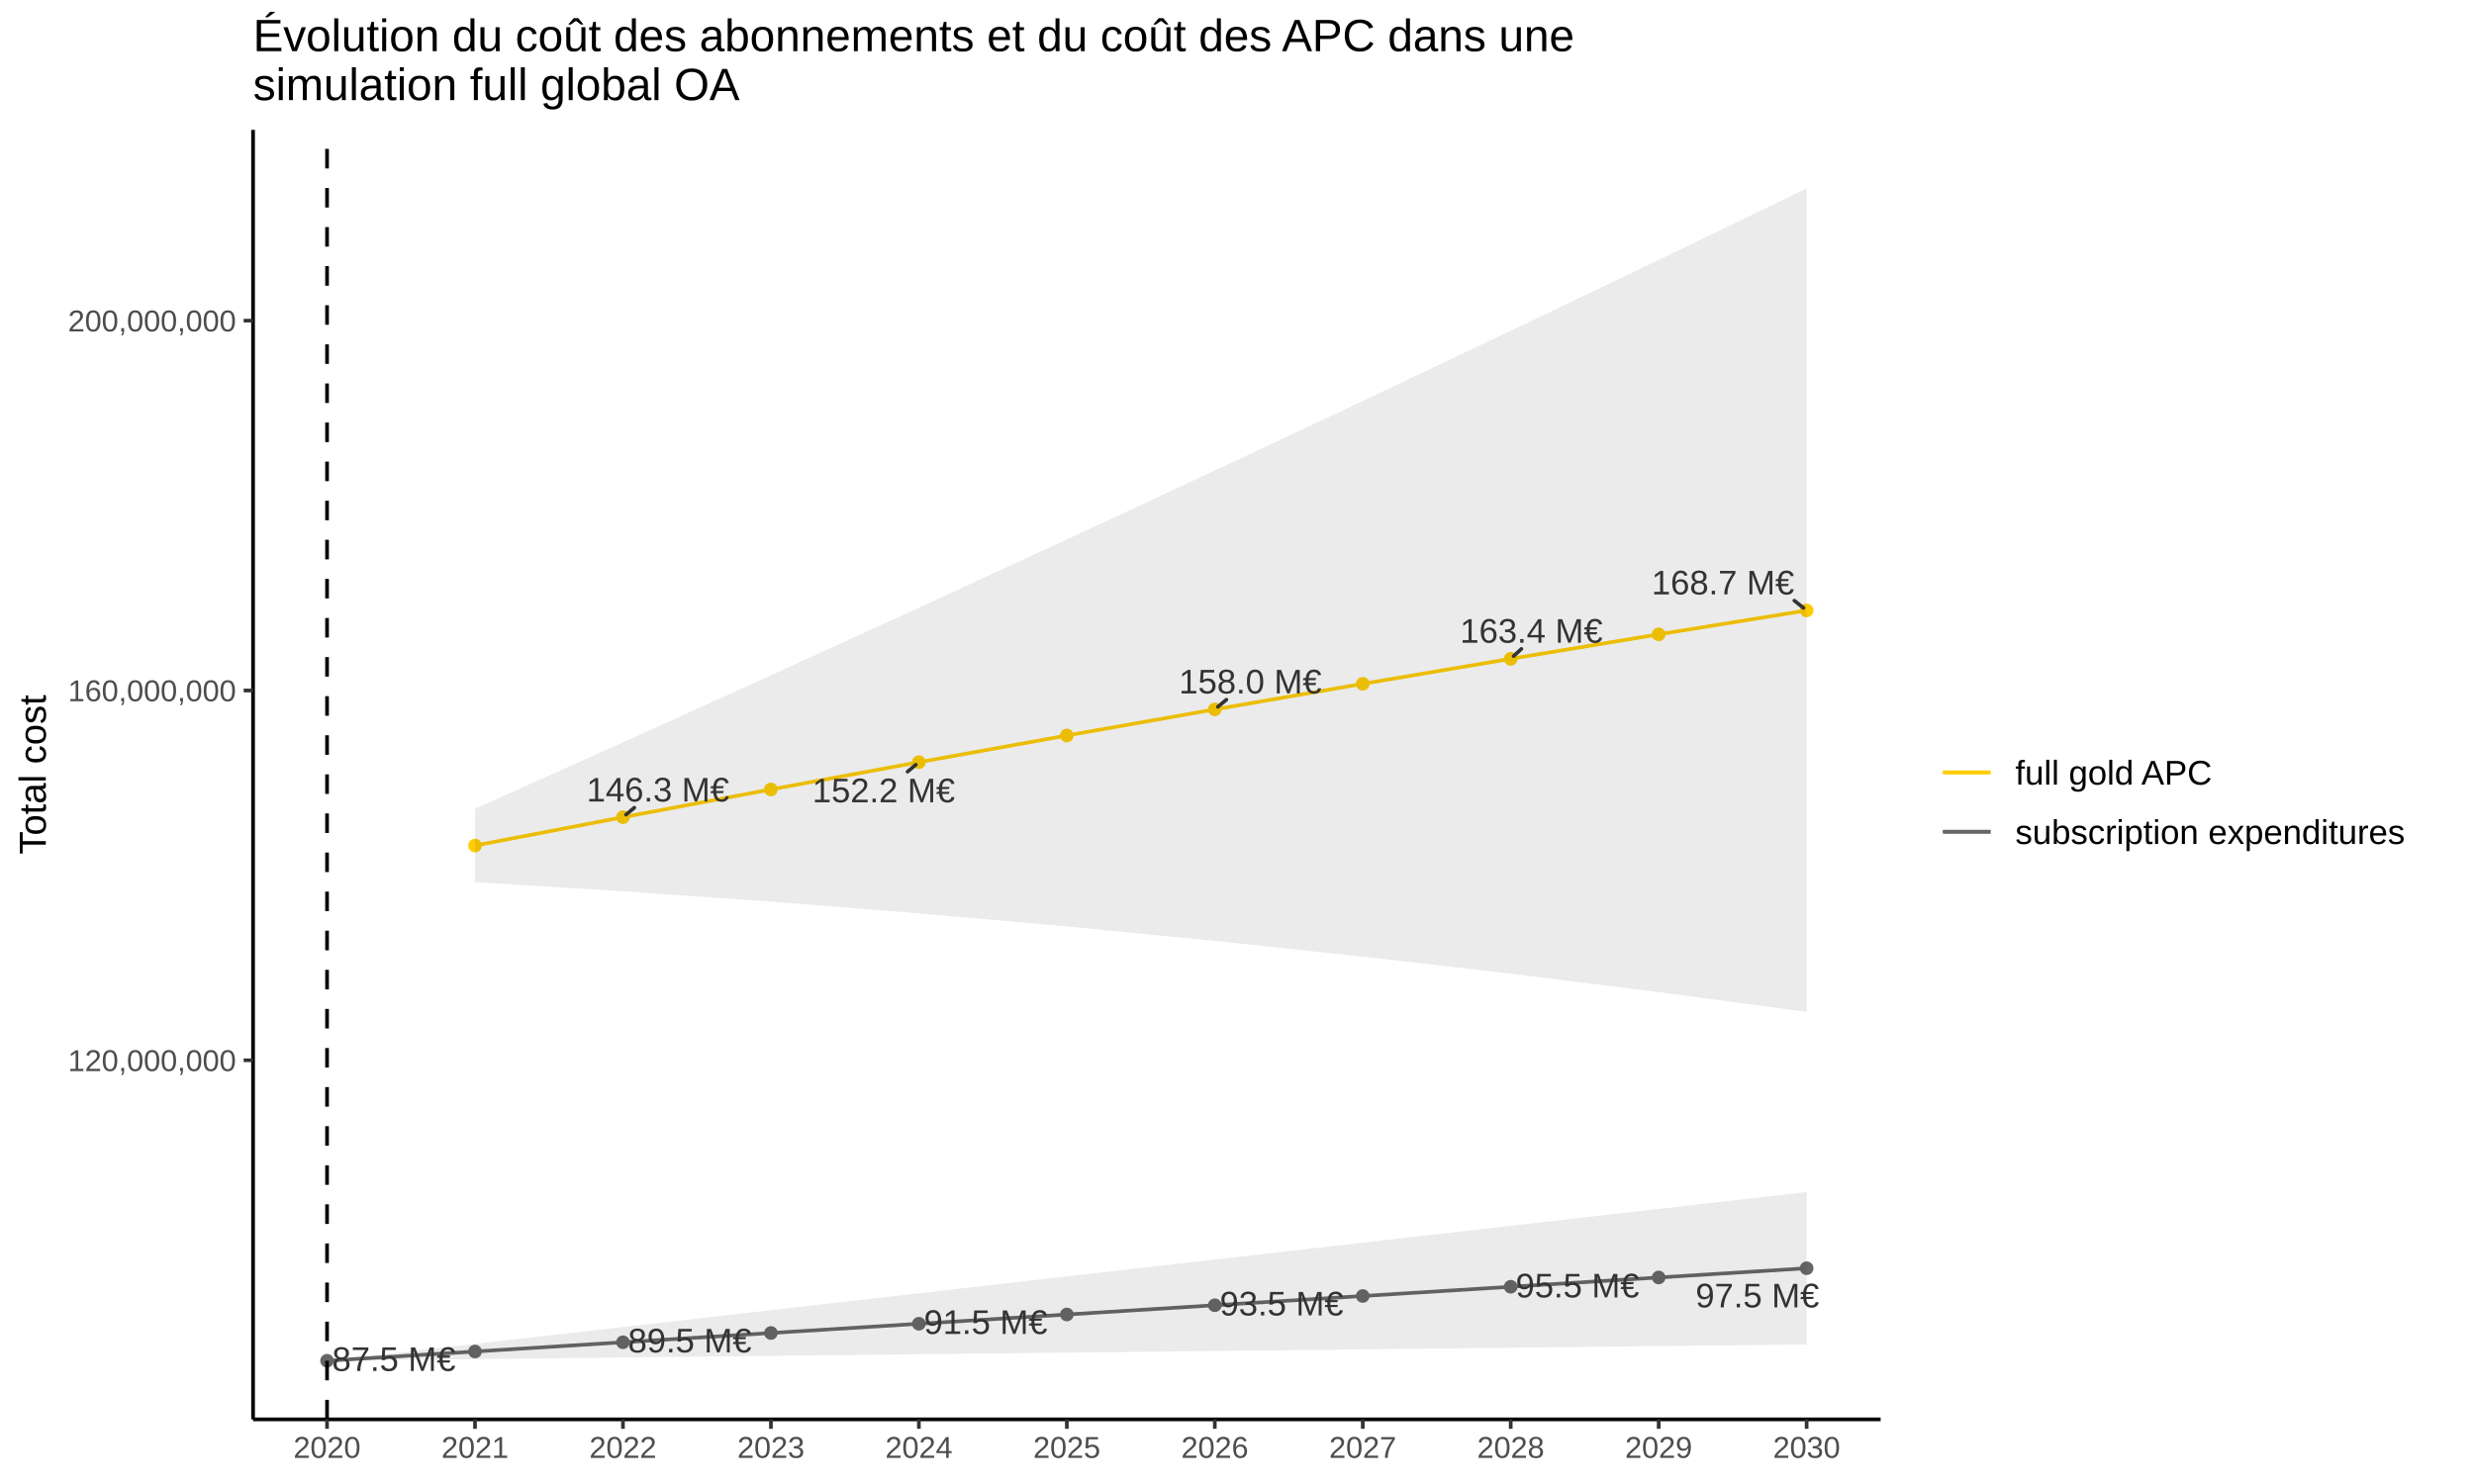
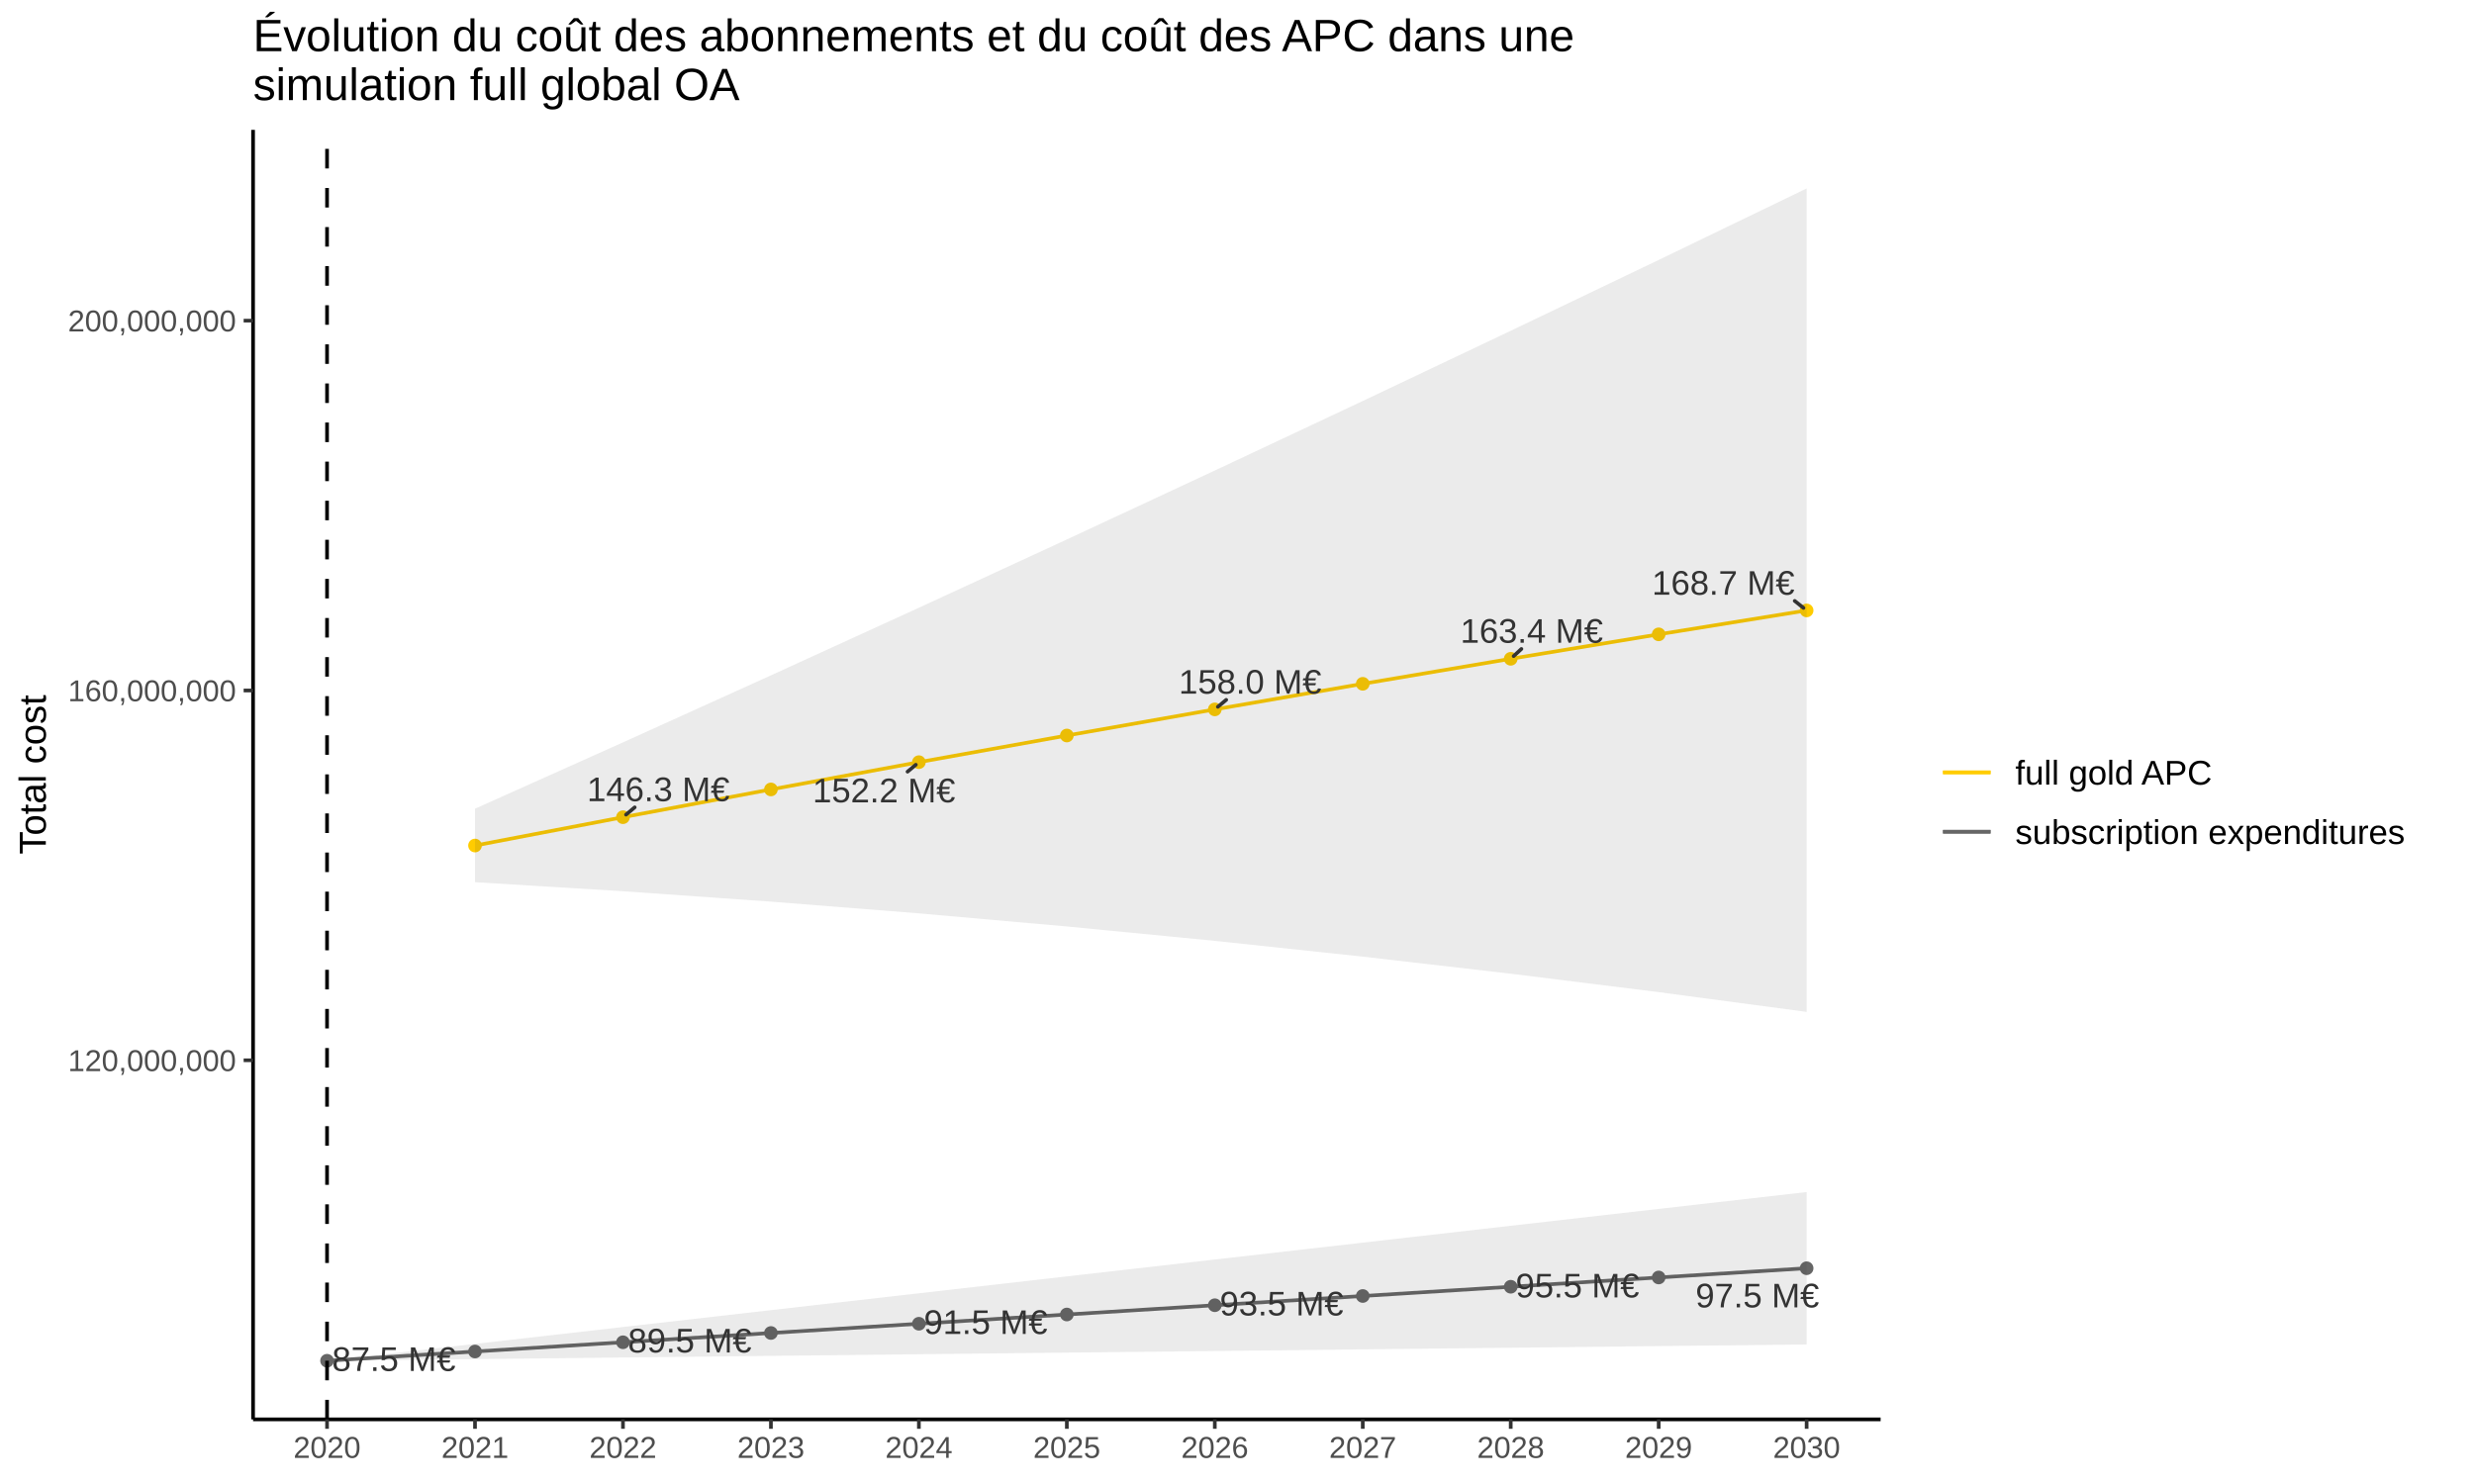
<svg xmlns="http://www.w3.org/2000/svg" class="svglite" width="720.00pt" height="432.00pt" viewBox="0 0 720.00 432.00">
  <defs>
    <style type="text/css">
    .svglite line, .svglite polyline, .svglite polygon, .svglite path, .svglite rect, .svglite circle {
      fill: none;
      stroke: #000000;
      stroke-linecap: round;
      stroke-linejoin: round;
      stroke-miterlimit: 10.00;
    }
    .svglite text {
      white-space: pre;
    }
  </style>
  </defs>
  <rect width="100%" height="100%" style="stroke: none; fill: #FFFFFF;" />
  <defs>
    <clipPath id="cpMC4wMHw3MjAuMDB8MC4wMHw0MzIuMDA=">
      <rect x="0.00" y="0.00" width="720.00" height="432.00" />
    </clipPath>
  </defs>
  <g clip-path="url(#cpMC4wMHw3MjAuMDB8MC4wMHw0MzIuMDA=)">
    <rect x="0" y="0" width="720.00" height="432.00" style="stroke-width: 1.07; stroke: #FFFFFF; fill: #FFFFFF;" />
  </g>
  <defs>
    <clipPath id="cpNzMuNjV8NTQ3LjMxfDM3LjgwfDQxMy4xOQ==">
      <rect x="73.65" y="37.80" width="473.65" height="375.39" />
    </clipPath>
  </defs>
  <g clip-path="url(#cpNzMuNjV8NTQ3LjMxfDM3LjgwfDQxMy4xOQ==)">
    <rect x="73.65" y="37.80" width="473.65" height="375.39" style="stroke-width: 1.07; stroke: none; fill: #FFFFFF;" />
    <polyline points="95.18,396.12 138.24,393.43 181.30,390.74 224.36,388.04 267.42,385.35 310.48,382.66 353.54,379.96 396.60,377.27 439.66,374.58 482.72,371.88 525.78,369.19 " style="stroke-width: 1.07; stroke: #666666; stroke-linecap: butt;" />
    <polyline points="138.24,246.14 181.30,237.89 224.36,229.81 267.42,221.87 310.48,214.11 353.54,206.51 396.60,199.06 439.66,191.78 482.72,184.66 525.78,177.70 " style="stroke-width: 1.07; stroke: #FFCC00; stroke-linecap: butt;" />
    <circle cx="95.18" cy="396.12" r="1.63" style="stroke-width: 0.71; stroke: #666666; fill: #666666;" />
    <circle cx="138.24" cy="393.43" r="1.63" style="stroke-width: 0.71; stroke: #666666; fill: #666666;" />
    <circle cx="181.30" cy="390.74" r="1.63" style="stroke-width: 0.71; stroke: #666666; fill: #666666;" />
    <circle cx="224.36" cy="388.04" r="1.63" style="stroke-width: 0.71; stroke: #666666; fill: #666666;" />
    <circle cx="267.42" cy="385.35" r="1.63" style="stroke-width: 0.71; stroke: #666666; fill: #666666;" />
    <circle cx="310.48" cy="382.66" r="1.63" style="stroke-width: 0.71; stroke: #666666; fill: #666666;" />
    <circle cx="353.54" cy="379.96" r="1.63" style="stroke-width: 0.71; stroke: #666666; fill: #666666;" />
    <circle cx="396.60" cy="377.27" r="1.63" style="stroke-width: 0.71; stroke: #666666; fill: #666666;" />
    <circle cx="439.66" cy="374.58" r="1.63" style="stroke-width: 0.71; stroke: #666666; fill: #666666;" />
    <circle cx="482.72" cy="371.88" r="1.63" style="stroke-width: 0.71; stroke: #666666; fill: #666666;" />
    <circle cx="525.78" cy="369.19" r="1.63" style="stroke-width: 0.71; stroke: #666666; fill: #666666;" />
    <circle cx="138.24" cy="246.14" r="1.63" style="stroke-width: 0.71; stroke: #FFCC00; fill: #FFCC00;" />
    <circle cx="181.30" cy="237.89" r="1.63" style="stroke-width: 0.71; stroke: #FFCC00; fill: #FFCC00;" />
    <circle cx="224.36" cy="229.81" r="1.63" style="stroke-width: 0.71; stroke: #FFCC00; fill: #FFCC00;" />
    <circle cx="267.42" cy="221.87" r="1.63" style="stroke-width: 0.71; stroke: #FFCC00; fill: #FFCC00;" />
    <circle cx="310.48" cy="214.11" r="1.63" style="stroke-width: 0.71; stroke: #FFCC00; fill: #FFCC00;" />
    <circle cx="353.54" cy="206.51" r="1.63" style="stroke-width: 0.71; stroke: #FFCC00; fill: #FFCC00;" />
    <circle cx="396.60" cy="199.06" r="1.63" style="stroke-width: 0.71; stroke: #FFCC00; fill: #FFCC00;" />
    <circle cx="439.66" cy="191.78" r="1.63" style="stroke-width: 0.71; stroke: #FFCC00; fill: #FFCC00;" />
    <circle cx="482.72" cy="184.66" r="1.63" style="stroke-width: 0.71; stroke: #FFCC00; fill: #FFCC00;" />
    <circle cx="525.78" cy="177.70" r="1.63" style="stroke-width: 0.71; stroke: #FFCC00; fill: #FFCC00;" />
    <polygon points="95.18,396.12 138.24,391.21 181.30,386.30 224.36,381.39 267.42,376.48 310.48,371.56 353.54,366.65 396.60,361.74 439.66,356.83 482.72,351.92 525.78,347.01 525.78,391.38 482.72,391.85 439.66,392.33 396.60,392.80 353.54,393.28 310.48,393.75 267.42,394.22 224.36,394.70 181.30,395.17 138.24,395.65 95.18,396.12 " style="stroke-width: 0.00; stroke: none; stroke-linecap: butt; fill: #333333; fill-opacity: 0.10;" />
    <polyline points="95.18,396.12 138.24,391.21 181.30,386.30 224.36,381.39 267.42,376.48 310.48,371.56 353.54,366.65 396.60,361.74 439.66,356.83 482.72,351.92 525.78,347.01 " style="stroke-width: 1.07; stroke: none; stroke-linecap: butt;" />
    <polyline points="525.78,391.38 482.72,391.85 439.66,392.33 396.60,392.80 353.54,393.28 310.48,393.75 267.42,394.22 224.36,394.70 181.30,395.17 138.24,395.65 95.18,396.12 " style="stroke-width: 1.07; stroke: none; stroke-linecap: butt;" />
    <polygon points="138.24,235.42 181.30,216.11 224.36,196.60 267.42,176.91 310.48,157.04 353.54,136.97 396.60,116.73 439.66,96.29 482.72,75.67 525.78,54.86 525.78,294.57 482.72,288.81 439.66,283.45 396.60,278.48 353.54,273.89 310.48,269.70 267.42,265.88 224.36,262.47 181.30,259.44 138.24,256.81 " style="stroke-width: 0.00; stroke: none; stroke-linecap: butt; fill: #333333; fill-opacity: 0.10;" />
    <polyline points="138.24,235.42 181.30,216.11 224.36,196.60 267.42,176.91 310.48,157.04 353.54,136.97 396.60,116.73 439.66,96.29 482.72,75.67 525.78,54.86 " style="stroke-width: 1.07; stroke: none; stroke-linecap: butt;" />
    <polyline points="525.78,294.57 482.72,288.81 439.66,283.45 396.60,278.48 353.54,273.89 310.48,269.70 267.42,265.88 224.36,262.47 181.30,259.44 138.24,256.81 " style="stroke-width: 1.07; stroke: none; stroke-linecap: butt;" />
    <line x1="95.18" y1="413.19" x2="95.18" y2="37.80" style="stroke-width: 1.07; stroke-dasharray: 5.69,5.69; stroke-linecap: butt;" />
    <text x="114.62" y="399.09" text-anchor="middle" style="font-size: 9.96px;fill: #333333; font-family: &quot;Arial&quot;;" textLength="44.81px" lengthAdjust="spacingAndGlyphs">   87.5 M€</text>
-     <text x="200.74" y="393.70" text-anchor="middle" style="font-size: 9.96px;fill: #333333; font-family: &quot;Arial&quot;;" textLength="44.81px" lengthAdjust="spacingAndGlyphs">   89.5 M€</text>
+     <text x="200.74" y="393.71" text-anchor="middle" style="font-size: 9.96px;fill: #333333; font-family: &quot;Arial&quot;;" textLength="44.81px" lengthAdjust="spacingAndGlyphs">   89.5 M€</text>
    <text x="286.86" y="388.32" text-anchor="middle" style="font-size: 9.96px;fill: #333333; font-family: &quot;Arial&quot;;" textLength="44.81px" lengthAdjust="spacingAndGlyphs">   91.5 M€</text>
    <text x="372.98" y="382.93" text-anchor="middle" style="font-size: 9.96px;fill: #333333; font-family: &quot;Arial&quot;;" textLength="44.81px" lengthAdjust="spacingAndGlyphs">   93.5 M€</text>
    <text x="459.08" y="377.69" text-anchor="middle" style="font-size: 9.96px;fill: #333333; font-family: &quot;Arial&quot;;" textLength="44.81px" lengthAdjust="spacingAndGlyphs">   95.5 M€</text>
    <text x="511.44" y="380.59" text-anchor="middle" style="font-size: 9.96px;fill: #333333; font-family: &quot;Arial&quot;;" textLength="44.81px" lengthAdjust="spacingAndGlyphs">   97.5 M€</text>
-     <line x1="184.61" y1="235.12" x2="182.19" y2="237.15" style="stroke-width: 1.07; stroke: #333333;" />
+     <line x1="184.72" y1="235.02" x2="182.19" y2="237.15" style="stroke-width: 1.07; stroke: #333333;" />
    <line x1="264.12" y1="224.64" x2="266.53" y2="222.62" style="stroke-width: 1.07; stroke: #333333;" />
-     <line x1="356.92" y1="203.67" x2="354.43" y2="205.76" style="stroke-width: 1.07; stroke: #333333;" />
-     <line x1="442.77" y1="188.90" x2="440.50" y2="191.00" style="stroke-width: 1.07; stroke: #333333;" />
-     <line x1="522.20" y1="174.84" x2="524.86" y2="176.97" style="stroke-width: 1.07; stroke: #333333;" />
-     <text x="191.47" y="233.32" text-anchor="middle" style="font-size: 9.96px;fill: #333333; font-family: &quot;Arial&quot;;" textLength="47.92px" lengthAdjust="spacingAndGlyphs">  146.3 M€</text>
-     <text x="257.17" y="233.55" text-anchor="middle" style="font-size: 9.96px;fill: #333333; font-family: &quot;Arial&quot;;" textLength="47.92px" lengthAdjust="spacingAndGlyphs">  152.2 M€</text>
-     <text x="363.87" y="201.87" text-anchor="middle" style="font-size: 9.96px;fill: #333333; font-family: &quot;Arial&quot;;" textLength="47.92px" lengthAdjust="spacingAndGlyphs">  158.0 M€</text>
-     <text x="445.67" y="187.10" text-anchor="middle" style="font-size: 9.96px;fill: #333333; font-family: &quot;Arial&quot;;" textLength="47.92px" lengthAdjust="spacingAndGlyphs">  163.4 M€</text>
-     <text x="501.41" y="173.04" text-anchor="middle" style="font-size: 9.96px;fill: #333333; font-family: &quot;Arial&quot;;" textLength="47.92px" lengthAdjust="spacingAndGlyphs">  168.7 M€</text>
+     <line x1="356.86" y1="203.73" x2="354.43" y2="205.76" style="stroke-width: 1.07; stroke: #333333;" />
+     <line x1="442.77" y1="188.91" x2="440.51" y2="191.00" style="stroke-width: 1.07; stroke: #333333;" />
+     <line x1="522.31" y1="174.93" x2="524.86" y2="176.97" style="stroke-width: 1.07; stroke: #333333;" />
+     <text x="191.60" y="233.22" text-anchor="middle" style="font-size: 9.96px;fill: #333333; font-family: &quot;Arial&quot;;" textLength="47.92px" lengthAdjust="spacingAndGlyphs">  146.3 M€</text>
+     <text x="257.26" y="233.56" text-anchor="middle" style="font-size: 9.96px;fill: #333333; font-family: &quot;Arial&quot;;" textLength="47.92px" lengthAdjust="spacingAndGlyphs">  152.2 M€</text>
+     <text x="363.82" y="201.93" text-anchor="middle" style="font-size: 9.96px;fill: #333333; font-family: &quot;Arial&quot;;" textLength="47.92px" lengthAdjust="spacingAndGlyphs">  158.0 M€</text>
+     <text x="445.76" y="187.11" text-anchor="middle" style="font-size: 9.96px;fill: #333333; font-family: &quot;Arial&quot;;" textLength="47.92px" lengthAdjust="spacingAndGlyphs">  163.4 M€</text>
+     <text x="501.52" y="173.13" text-anchor="middle" style="font-size: 9.96px;fill: #333333; font-family: &quot;Arial&quot;;" textLength="47.92px" lengthAdjust="spacingAndGlyphs">  168.7 M€</text>
  </g>
  <g clip-path="url(#cpMC4wMHw3MjAuMDB8MC4wMHw0MzIuMDA=)">
    <polyline points="73.65,413.19 73.65,37.80 " style="stroke-width: 1.07; stroke-linecap: butt;" />
    <text x="68.72" y="311.80" text-anchor="end" style="font-size: 8.80px;fill: #4D4D4D; font-family: &quot;Arial&quot;;" textLength="50.00px" lengthAdjust="spacingAndGlyphs">120,000,000</text>
    <text x="68.72" y="204.14" text-anchor="end" style="font-size: 8.80px;fill: #4D4D4D; font-family: &quot;Arial&quot;;" textLength="50.00px" lengthAdjust="spacingAndGlyphs">160,000,000</text>
    <text x="68.72" y="96.48" text-anchor="end" style="font-size: 8.80px;fill: #4D4D4D; font-family: &quot;Arial&quot;;" textLength="50.00px" lengthAdjust="spacingAndGlyphs">200,000,000</text>
    <polyline points="70.91,308.65 73.65,308.65 " style="stroke-width: 1.07; stroke: #333333; stroke-linecap: butt;" />
    <polyline points="70.91,201.00 73.65,201.00 " style="stroke-width: 1.07; stroke: #333333; stroke-linecap: butt;" />
    <polyline points="70.91,93.34 73.65,93.34 " style="stroke-width: 1.07; stroke: #333333; stroke-linecap: butt;" />
    <polyline points="73.65,413.19 547.31,413.19 " style="stroke-width: 1.07; stroke-linecap: butt;" />
    <polyline points="95.18,415.93 95.18,413.19 " style="stroke-width: 1.07; stroke: #333333; stroke-linecap: butt;" />
    <polyline points="138.24,415.93 138.24,413.19 " style="stroke-width: 1.07; stroke: #333333; stroke-linecap: butt;" />
    <polyline points="181.30,415.93 181.30,413.19 " style="stroke-width: 1.07; stroke: #333333; stroke-linecap: butt;" />
    <polyline points="224.36,415.93 224.36,413.19 " style="stroke-width: 1.07; stroke: #333333; stroke-linecap: butt;" />
    <polyline points="267.42,415.93 267.42,413.19 " style="stroke-width: 1.07; stroke: #333333; stroke-linecap: butt;" />
    <polyline points="310.48,415.93 310.48,413.19 " style="stroke-width: 1.07; stroke: #333333; stroke-linecap: butt;" />
    <polyline points="353.54,415.93 353.54,413.19 " style="stroke-width: 1.07; stroke: #333333; stroke-linecap: butt;" />
    <polyline points="396.60,415.93 396.60,413.19 " style="stroke-width: 1.07; stroke: #333333; stroke-linecap: butt;" />
    <polyline points="439.66,415.93 439.66,413.19 " style="stroke-width: 1.07; stroke: #333333; stroke-linecap: butt;" />
    <polyline points="482.72,415.93 482.72,413.19 " style="stroke-width: 1.07; stroke: #333333; stroke-linecap: butt;" />
    <polyline points="525.78,415.93 525.78,413.19 " style="stroke-width: 1.07; stroke: #333333; stroke-linecap: butt;" />
    <text x="95.18" y="424.40" text-anchor="middle" style="font-size: 8.80px;fill: #4D4D4D; font-family: &quot;Arial&quot;;" textLength="20.13px" lengthAdjust="spacingAndGlyphs">2020</text>
    <text x="138.24" y="424.40" text-anchor="middle" style="font-size: 8.80px;fill: #4D4D4D; font-family: &quot;Arial&quot;;" textLength="20.13px" lengthAdjust="spacingAndGlyphs">2021</text>
    <text x="181.30" y="424.40" text-anchor="middle" style="font-size: 8.80px;fill: #4D4D4D; font-family: &quot;Arial&quot;;" textLength="20.13px" lengthAdjust="spacingAndGlyphs">2022</text>
    <text x="224.36" y="424.40" text-anchor="middle" style="font-size: 8.80px;fill: #4D4D4D; font-family: &quot;Arial&quot;;" textLength="20.13px" lengthAdjust="spacingAndGlyphs">2023</text>
    <text x="267.42" y="424.40" text-anchor="middle" style="font-size: 8.80px;fill: #4D4D4D; font-family: &quot;Arial&quot;;" textLength="20.13px" lengthAdjust="spacingAndGlyphs">2024</text>
    <text x="310.48" y="424.40" text-anchor="middle" style="font-size: 8.80px;fill: #4D4D4D; font-family: &quot;Arial&quot;;" textLength="20.13px" lengthAdjust="spacingAndGlyphs">2025</text>
    <text x="353.54" y="424.40" text-anchor="middle" style="font-size: 8.80px;fill: #4D4D4D; font-family: &quot;Arial&quot;;" textLength="20.13px" lengthAdjust="spacingAndGlyphs">2026</text>
    <text x="396.60" y="424.40" text-anchor="middle" style="font-size: 8.80px;fill: #4D4D4D; font-family: &quot;Arial&quot;;" textLength="20.13px" lengthAdjust="spacingAndGlyphs">2027</text>
    <text x="439.66" y="424.40" text-anchor="middle" style="font-size: 8.80px;fill: #4D4D4D; font-family: &quot;Arial&quot;;" textLength="20.13px" lengthAdjust="spacingAndGlyphs">2028</text>
    <text x="482.72" y="424.40" text-anchor="middle" style="font-size: 8.80px;fill: #4D4D4D; font-family: &quot;Arial&quot;;" textLength="20.13px" lengthAdjust="spacingAndGlyphs">2029</text>
    <text x="525.78" y="424.40" text-anchor="middle" style="font-size: 8.80px;fill: #4D4D4D; font-family: &quot;Arial&quot;;" textLength="20.13px" lengthAdjust="spacingAndGlyphs">2030</text>
    <text transform="translate(13.33,225.49) rotate(-90)" text-anchor="middle" style="font-size: 11.00px; font-family: &quot;Arial&quot;;" textLength="49.78px" lengthAdjust="spacingAndGlyphs">Total cost</text>
    <rect x="558.27" y="194.75" width="156.26" height="61.50" style="stroke-width: 1.07; stroke: none; fill: #FFFFFF;" />
    <line x1="565.47" y1="224.84" x2="579.30" y2="224.84" style="stroke-width: 1.07; stroke: #FFCC00; stroke-linecap: butt;" />
    <line x1="565.47" y1="224.84" x2="579.30" y2="224.84" style="stroke-width: 1.07; stroke: #FFCC00; stroke-linecap: butt;" />
    <line x1="565.47" y1="242.12" x2="579.30" y2="242.12" style="stroke-width: 1.07; stroke: #666666; stroke-linecap: butt;" />
    <line x1="565.47" y1="242.12" x2="579.30" y2="242.12" style="stroke-width: 1.07; stroke: #666666; stroke-linecap: butt;" />
    <text x="586.50" y="228.41" style="font-size: 10.00px; font-family: &quot;Arial&quot;;" textLength="59.66px" lengthAdjust="spacingAndGlyphs">full gold APC</text>
    <text x="586.50" y="245.69" style="font-size: 10.00px; font-family: &quot;Arial&quot;;" textLength="122.54px" lengthAdjust="spacingAndGlyphs">subscription expenditures</text>
    <text x="73.65" y="14.90" style="font-size: 13.20px; font-family: &quot;Arial&quot;;" textLength="406.51px" lengthAdjust="spacingAndGlyphs">Évolution du coût des abonnements et du coût des APC dans une </text>
    <text x="73.65" y="29.15" style="font-size: 13.20px; font-family: &quot;Arial&quot;;" textLength="152.21px" lengthAdjust="spacingAndGlyphs">simulation full global OA</text>
  </g>
</svg>
